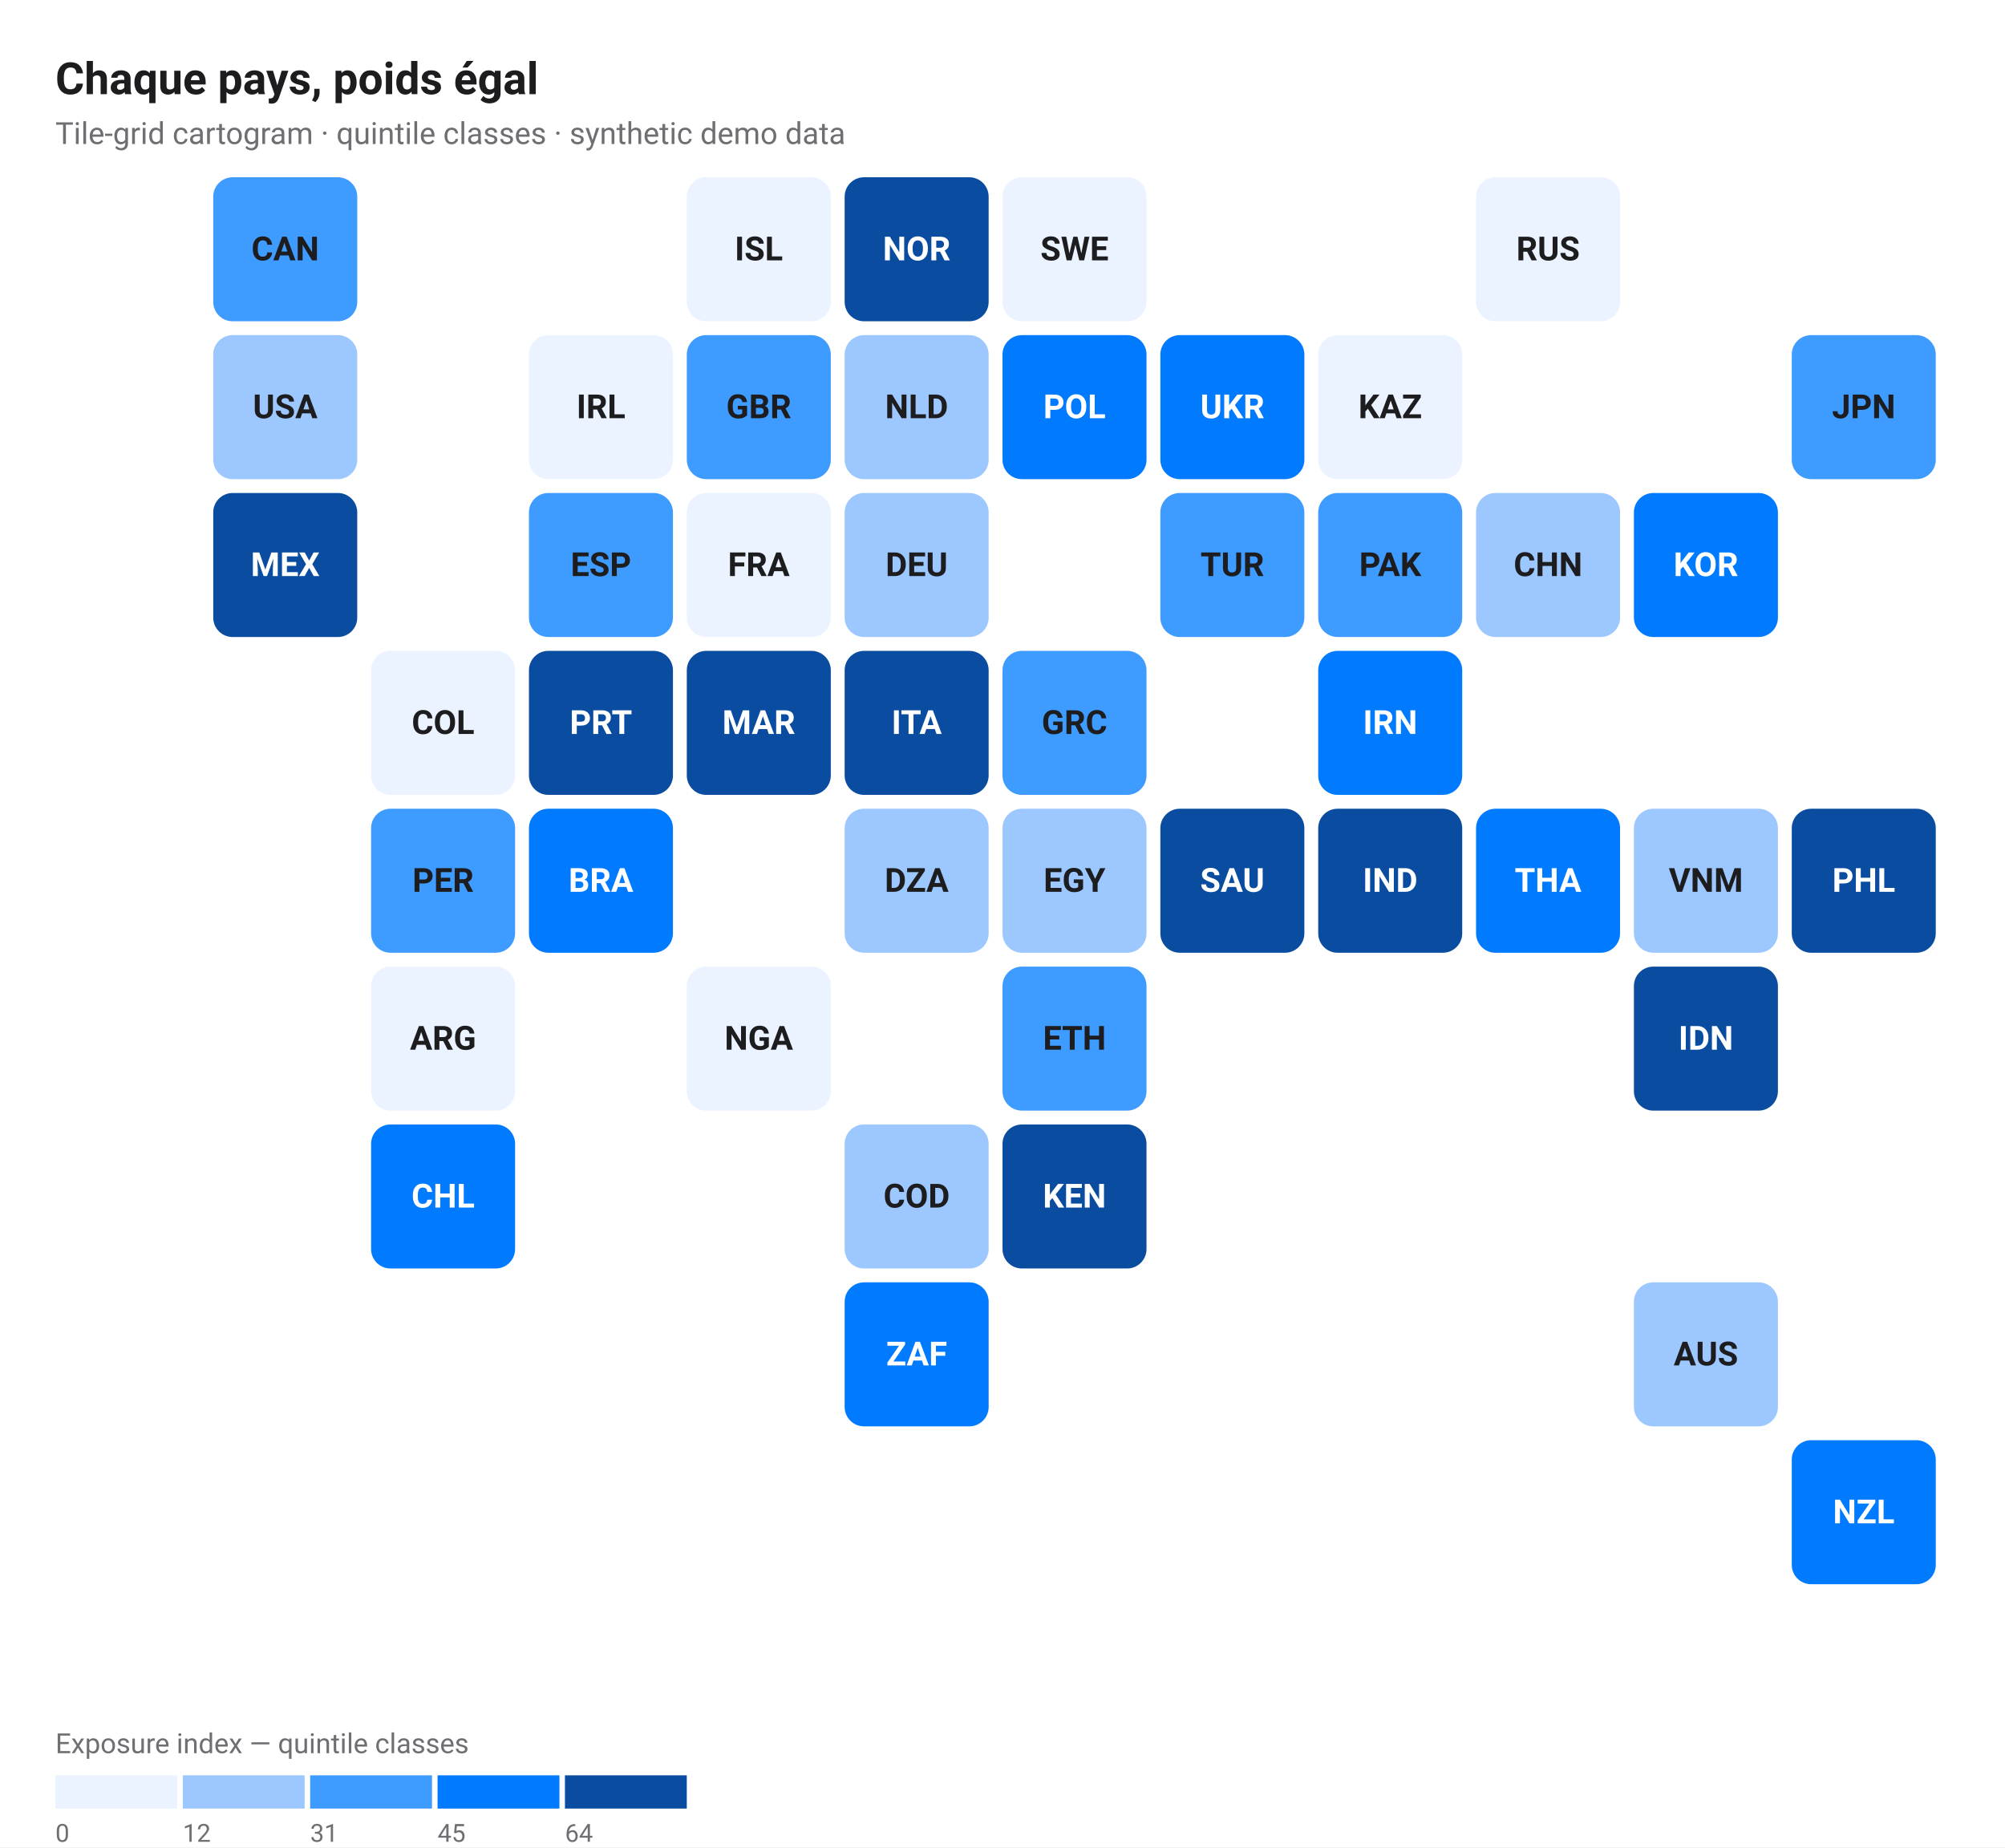
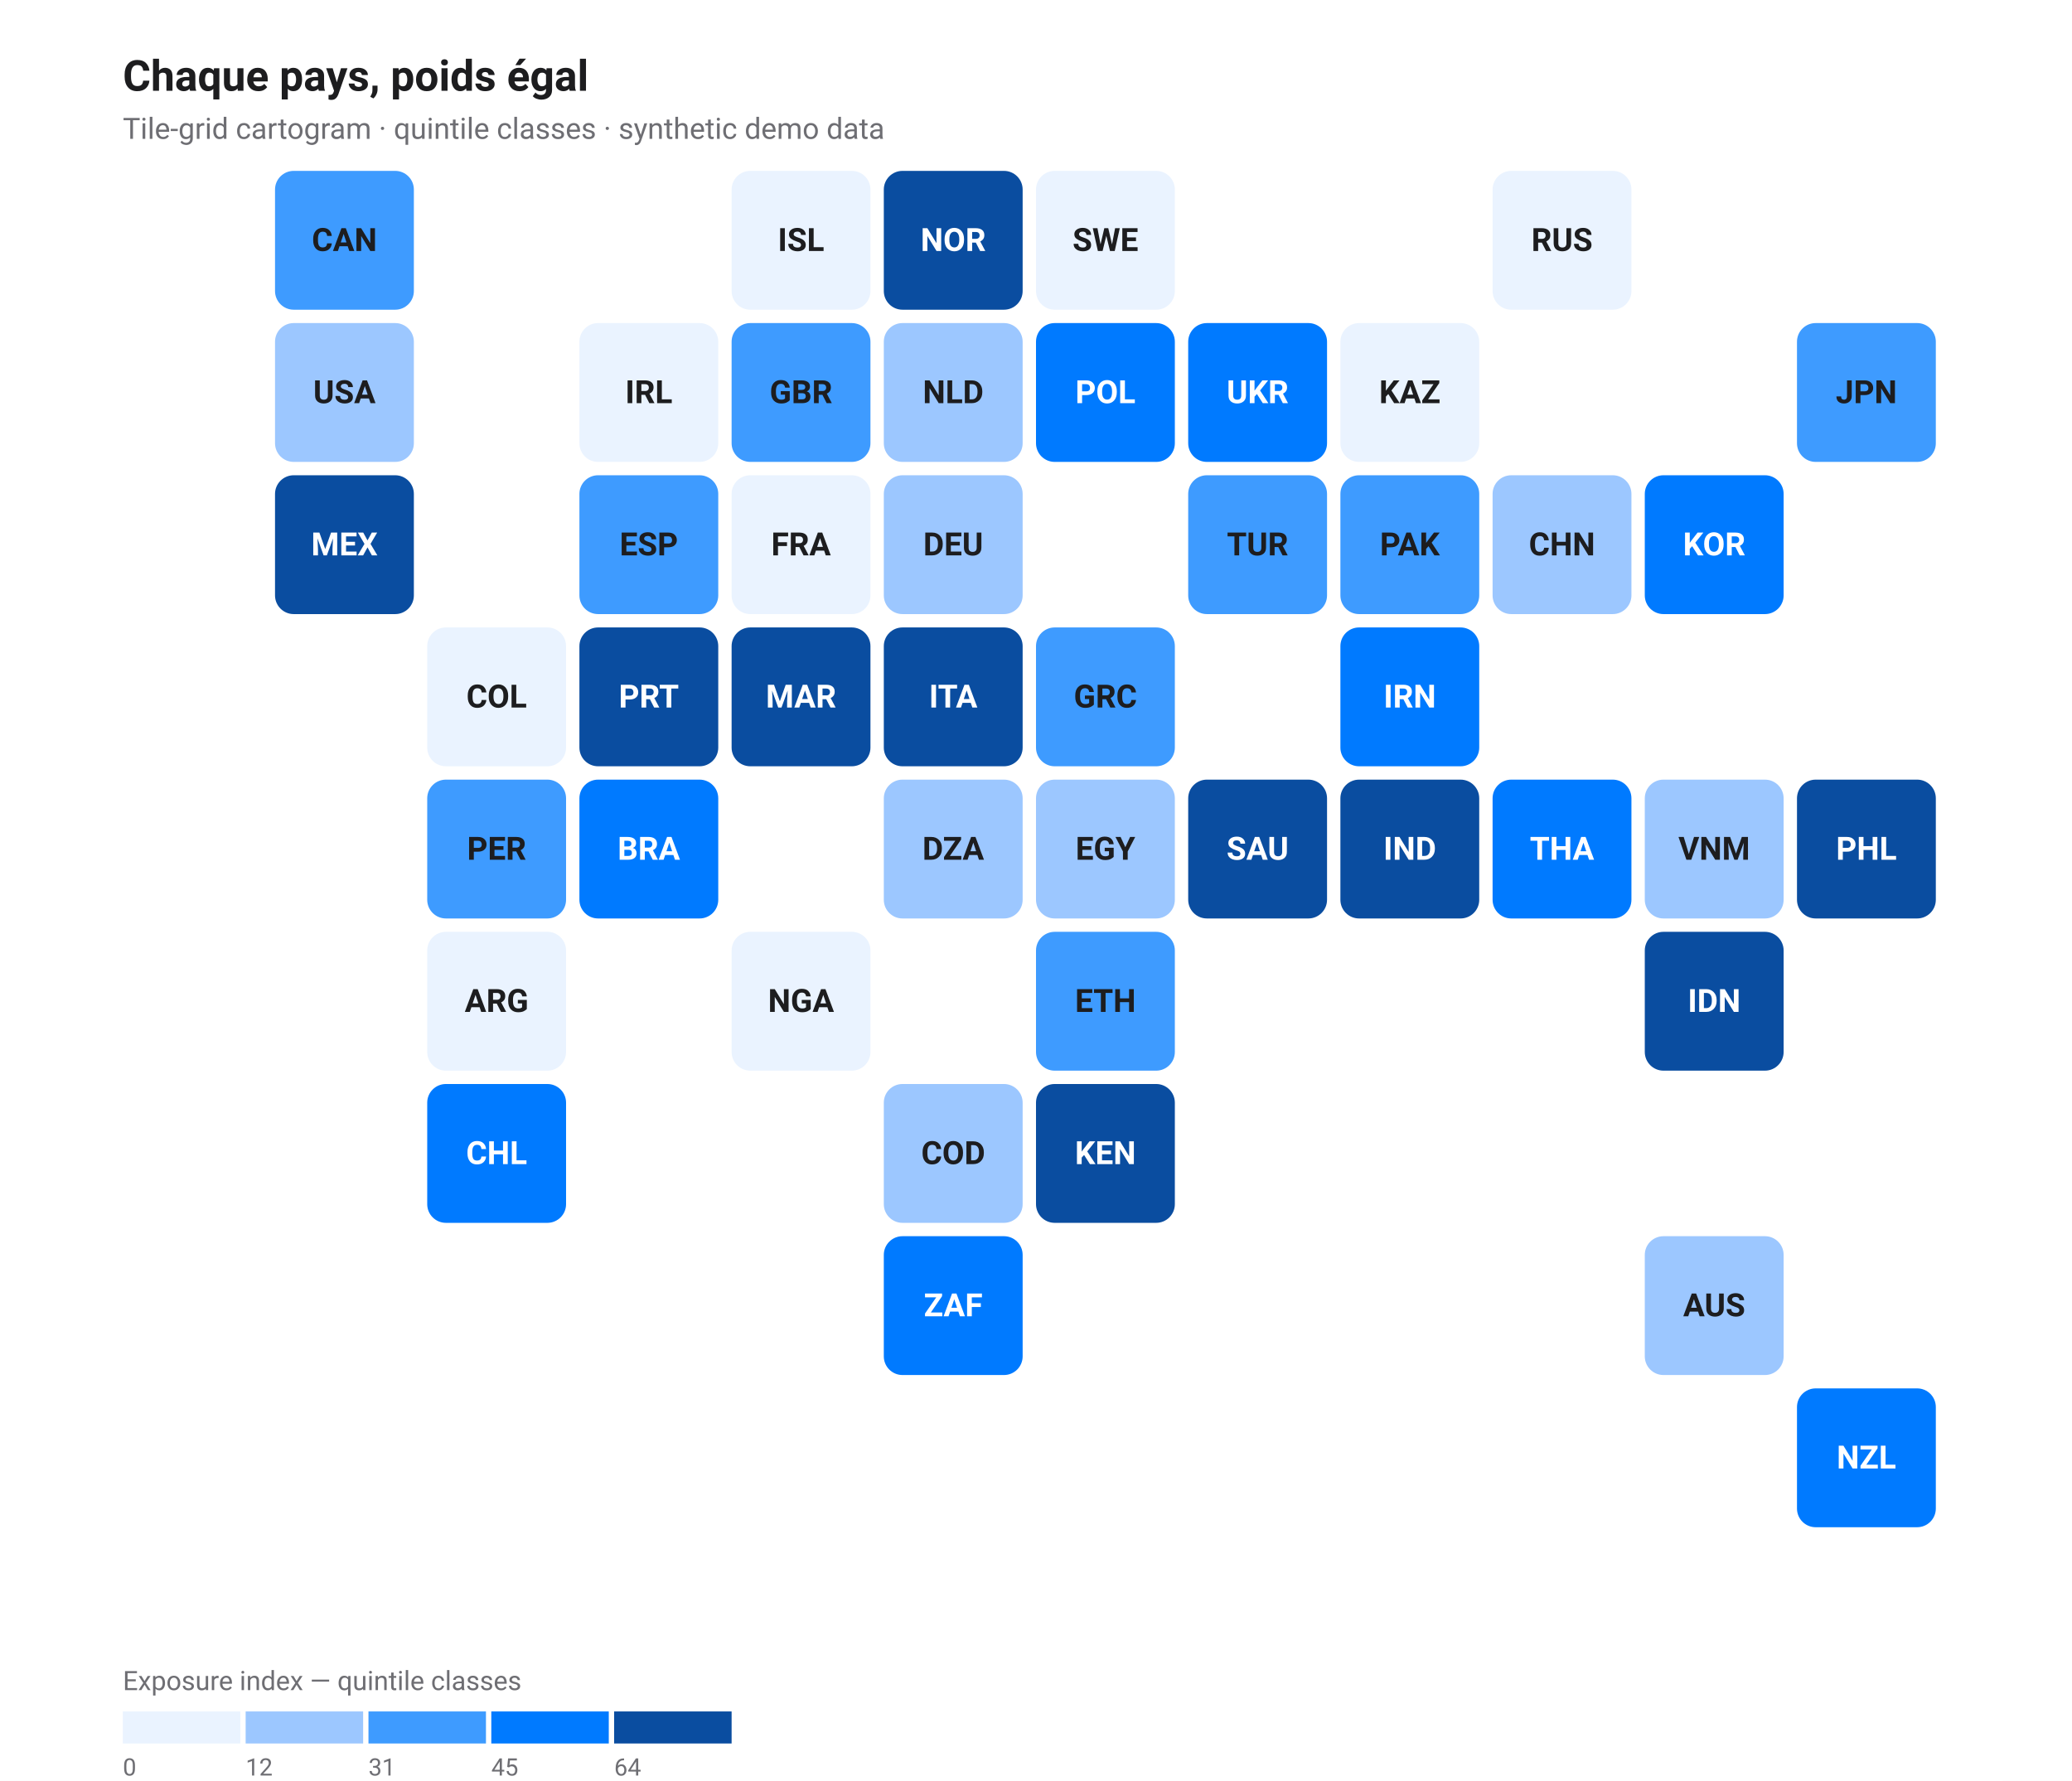
- <svg xmlns="http://www.w3.org/2000/svg" role="img" width="724" height="667" viewBox="0 0 724 667" font-family="Roboto, system-ui, sans-serif">
-   <style>
+ <svg xmlns="http://www.w3.org/2000/svg" role="img" width="776" height="667" viewBox="0 0 776 667" font-family="Roboto, system-ui, sans-serif">
+   <rect width="776" height="667" fill="#FFFFFF" />
+   <g transform="translate(26,0)">
+     <style>
@media (prefers-color-scheme: dark) {
  rect[fill="white"] { fill: #15181C; }
  text[fill="#1D1D1F"] { fill: #F5F5F7; }
  text[fill="#6E6E73"] { fill: #A1A1A6; }
}
@media (prefers-contrast: more) {
  g rect { stroke: #0B1220; stroke-width: 1; }
  text[fill="#6E6E73"] { fill: #3A3A3E; }
}
@media (forced-colors: active) {
  rect[fill="white"] { fill: Canvas; }
  g rect { stroke: CanvasText; stroke-width: 1; }
  text { fill: CanvasText; }
}
</style>
-   <rect width="724" height="667" fill="white" />
-   <text x="20" y="34" font-size="16" font-weight="700" fill="#1D1D1F">Chaque pays, poids égal</text>
-   <text x="20" y="52" font-size="11" fill="#6E6E73">Tile-grid cartogram · quintile classes · synthetic demo data</text>
-   <g>
-     <rect x="77" y="64" width="52" height="52" rx="7" fill="#3E9BFF" />
-     <text x="103.0" y="94.0" text-anchor="middle" font-size="12" font-weight="600" fill="#1D1D1F">CAN</text>
+     <rect width="724" height="667" fill="white" />
+     <text x="20" y="34" font-size="16" font-weight="700" fill="#1D1D1F">Chaque pays, poids égal</text>
+     <text x="20" y="52" font-size="11" fill="#6E6E73">Tile-grid cartogram · quintile classes · synthetic demo data</text>
+     <g>
+       <rect x="77" y="64" width="52" height="52" rx="7" fill="#3E9BFF" />
+       <text x="103.0" y="94.0" text-anchor="middle" font-size="12" font-weight="600" fill="#1D1D1F">CAN</text>
+     </g>
+     <g>
+       <rect x="77" y="121" width="52" height="52" rx="7" fill="#9CC7FF" />
+       <text x="103.0" y="151.0" text-anchor="middle" font-size="12" font-weight="600" fill="#1D1D1F">USA</text>
+     </g>
+     <g>
+       <rect x="77" y="178" width="52" height="52" rx="7" fill="#0A4DA0" />
+       <text x="103.0" y="208.0" text-anchor="middle" font-size="12" font-weight="600" fill="white">MEX</text>
+     </g>
+     <g>
+       <rect x="134" y="235" width="52" height="52" rx="7" fill="#EAF3FF" />
+       <text x="160.0" y="265.0" text-anchor="middle" font-size="12" font-weight="600" fill="#1D1D1F">COL</text>
+     </g>
+     <g>
+       <rect x="191" y="292" width="52" height="52" rx="7" fill="#007AFF" />
+       <text x="217.0" y="322.0" text-anchor="middle" font-size="12" font-weight="600" fill="white">BRA</text>
+     </g>
+     <g>
+       <rect x="134" y="292" width="52" height="52" rx="7" fill="#3E9BFF" />
+       <text x="160.0" y="322.0" text-anchor="middle" font-size="12" font-weight="600" fill="#1D1D1F">PER</text>
+     </g>
+     <g>
+       <rect x="134" y="349" width="52" height="52" rx="7" fill="#EAF3FF" />
+       <text x="160.0" y="379.0" text-anchor="middle" font-size="12" font-weight="600" fill="#1D1D1F">ARG</text>
+     </g>
+     <g>
+       <rect x="134" y="406" width="52" height="52" rx="7" fill="#007AFF" />
+       <text x="160.0" y="436.0" text-anchor="middle" font-size="12" font-weight="600" fill="white">CHL</text>
+     </g>
+     <g>
+       <rect x="248" y="64" width="52" height="52" rx="7" fill="#EAF3FF" />
+       <text x="274.0" y="94.0" text-anchor="middle" font-size="12" font-weight="600" fill="#1D1D1F">ISL</text>
+     </g>
+     <g>
+       <rect x="248" y="121" width="52" height="52" rx="7" fill="#3E9BFF" />
+       <text x="274.0" y="151.0" text-anchor="middle" font-size="12" font-weight="600" fill="#1D1D1F">GBR</text>
+     </g>
+     <g>
+       <rect x="191" y="121" width="52" height="52" rx="7" fill="#EAF3FF" />
+       <text x="217.0" y="151.0" text-anchor="middle" font-size="12" font-weight="600" fill="#1D1D1F">IRL</text>
+     </g>
+     <g>
+       <rect x="248" y="178" width="52" height="52" rx="7" fill="#EAF3FF" />
+       <text x="274.0" y="208.0" text-anchor="middle" font-size="12" font-weight="600" fill="#1D1D1F">FRA</text>
+     </g>
+     <g>
+       <rect x="191" y="178" width="52" height="52" rx="7" fill="#3E9BFF" />
+       <text x="217.0" y="208.0" text-anchor="middle" font-size="12" font-weight="600" fill="#1D1D1F">ESP</text>
+     </g>
+     <g>
+       <rect x="191" y="235" width="52" height="52" rx="7" fill="#0A4DA0" />
+       <text x="217.0" y="265.0" text-anchor="middle" font-size="12" font-weight="600" fill="white">PRT</text>
+     </g>
+     <g>
+       <rect x="305" y="121" width="52" height="52" rx="7" fill="#9CC7FF" />
+       <text x="331.0" y="151.0" text-anchor="middle" font-size="12" font-weight="600" fill="#1D1D1F">NLD</text>
+     </g>
+     <g>
+       <rect x="305" y="178" width="52" height="52" rx="7" fill="#9CC7FF" />
+       <text x="331.0" y="208.0" text-anchor="middle" font-size="12" font-weight="600" fill="#1D1D1F">DEU</text>
+     </g>
+     <g>
+       <rect x="362" y="121" width="52" height="52" rx="7" fill="#007AFF" />
+       <text x="388.0" y="151.0" text-anchor="middle" font-size="12" font-weight="600" fill="white">POL</text>
+     </g>
+     <g>
+       <rect x="305" y="235" width="52" height="52" rx="7" fill="#0A4DA0" />
+       <text x="331.0" y="265.0" text-anchor="middle" font-size="12" font-weight="600" fill="white">ITA</text>
+     </g>
+     <g>
+       <rect x="419" y="121" width="52" height="52" rx="7" fill="#007AFF" />
+       <text x="445.0" y="151.0" text-anchor="middle" font-size="12" font-weight="600" fill="white">UKR</text>
+     </g>
+     <g>
+       <rect x="362" y="235" width="52" height="52" rx="7" fill="#3E9BFF" />
+       <text x="388.0" y="265.0" text-anchor="middle" font-size="12" font-weight="600" fill="#1D1D1F">GRC</text>
+     </g>
+     <g>
+       <rect x="305" y="64" width="52" height="52" rx="7" fill="#0A4DA0" />
+       <text x="331.0" y="94.0" text-anchor="middle" font-size="12" font-weight="600" fill="white">NOR</text>
+     </g>
+     <g>
+       <rect x="362" y="64" width="52" height="52" rx="7" fill="#EAF3FF" />
+       <text x="388.0" y="94.0" text-anchor="middle" font-size="12" font-weight="600" fill="#1D1D1F">SWE</text>
+     </g>
+     <g>
+       <rect x="248" y="235" width="52" height="52" rx="7" fill="#0A4DA0" />
+       <text x="274.0" y="265.0" text-anchor="middle" font-size="12" font-weight="600" fill="white">MAR</text>
+     </g>
+     <g>
+       <rect x="305" y="292" width="52" height="52" rx="7" fill="#9CC7FF" />
+       <text x="331.0" y="322.0" text-anchor="middle" font-size="12" font-weight="600" fill="#1D1D1F">DZA</text>
+     </g>
+     <g>
+       <rect x="362" y="292" width="52" height="52" rx="7" fill="#9CC7FF" />
+       <text x="388.0" y="322.0" text-anchor="middle" font-size="12" font-weight="600" fill="#1D1D1F">EGY</text>
+     </g>
+     <g>
+       <rect x="248" y="349" width="52" height="52" rx="7" fill="#EAF3FF" />
+       <text x="274.0" y="379.0" text-anchor="middle" font-size="12" font-weight="600" fill="#1D1D1F">NGA</text>
+     </g>
+     <g>
+       <rect x="362" y="349" width="52" height="52" rx="7" fill="#3E9BFF" />
+       <text x="388.0" y="379.0" text-anchor="middle" font-size="12" font-weight="600" fill="#1D1D1F">ETH</text>
+     </g>
+     <g>
+       <rect x="362" y="406" width="52" height="52" rx="7" fill="#0A4DA0" />
+       <text x="388.0" y="436.0" text-anchor="middle" font-size="12" font-weight="600" fill="white">KEN</text>
+     </g>
+     <g>
+       <rect x="305" y="406" width="52" height="52" rx="7" fill="#9CC7FF" />
+       <text x="331.0" y="436.0" text-anchor="middle" font-size="12" font-weight="600" fill="#1D1D1F">COD</text>
+     </g>
+     <g>
+       <rect x="305" y="463" width="52" height="52" rx="7" fill="#007AFF" />
+       <text x="331.0" y="493.0" text-anchor="middle" font-size="12" font-weight="600" fill="white">ZAF</text>
+     </g>
+     <g>
+       <rect x="419" y="292" width="52" height="52" rx="7" fill="#0A4DA0" />
+       <text x="445.0" y="322.0" text-anchor="middle" font-size="12" font-weight="600" fill="white">SAU</text>
+     </g>
+     <g>
+       <rect x="419" y="178" width="52" height="52" rx="7" fill="#3E9BFF" />
+       <text x="445.0" y="208.0" text-anchor="middle" font-size="12" font-weight="600" fill="#1D1D1F">TUR</text>
+     </g>
+     <g>
+       <rect x="476" y="235" width="52" height="52" rx="7" fill="#007AFF" />
+       <text x="502.0" y="265.0" text-anchor="middle" font-size="12" font-weight="600" fill="white">IRN</text>
+     </g>
+     <g>
+       <rect x="533" y="64" width="52" height="52" rx="7" fill="#EAF3FF" />
+       <text x="559.0" y="94.0" text-anchor="middle" font-size="12" font-weight="600" fill="#1D1D1F">RUS</text>
+     </g>
+     <g>
+       <rect x="476" y="121" width="52" height="52" rx="7" fill="#EAF3FF" />
+       <text x="502.0" y="151.0" text-anchor="middle" font-size="12" font-weight="600" fill="#1D1D1F">KAZ</text>
+     </g>
+     <g>
+       <rect x="533" y="178" width="52" height="52" rx="7" fill="#9CC7FF" />
+       <text x="559.0" y="208.0" text-anchor="middle" font-size="12" font-weight="600" fill="#1D1D1F">CHN</text>
+     </g>
+     <g>
+       <rect x="476" y="292" width="52" height="52" rx="7" fill="#0A4DA0" />
+       <text x="502.0" y="322.0" text-anchor="middle" font-size="12" font-weight="600" fill="white">IND</text>
+     </g>
+     <g>
+       <rect x="476" y="178" width="52" height="52" rx="7" fill="#3E9BFF" />
+       <text x="502.0" y="208.0" text-anchor="middle" font-size="12" font-weight="600" fill="#1D1D1F">PAK</text>
+     </g>
+     <g>
+       <rect x="647" y="121" width="52" height="52" rx="7" fill="#3E9BFF" />
+       <text x="673.0" y="151.0" text-anchor="middle" font-size="12" font-weight="600" fill="#1D1D1F">JPN</text>
+     </g>
+     <g>
+       <rect x="590" y="178" width="52" height="52" rx="7" fill="#007AFF" />
+       <text x="616.0" y="208.0" text-anchor="middle" font-size="12" font-weight="600" fill="white">KOR</text>
+     </g>
+     <g>
+       <rect x="533" y="292" width="52" height="52" rx="7" fill="#007AFF" />
+       <text x="559.0" y="322.0" text-anchor="middle" font-size="12" font-weight="600" fill="white">THA</text>
+     </g>
+     <g>
+       <rect x="590" y="292" width="52" height="52" rx="7" fill="#9CC7FF" />
+       <text x="616.0" y="322.0" text-anchor="middle" font-size="12" font-weight="600" fill="#1D1D1F">VNM</text>
+     </g>
+     <g>
+       <rect x="590" y="349" width="52" height="52" rx="7" fill="#0A4DA0" />
+       <text x="616.0" y="379.0" text-anchor="middle" font-size="12" font-weight="600" fill="white">IDN</text>
+     </g>
+     <g>
+       <rect x="647" y="292" width="52" height="52" rx="7" fill="#0A4DA0" />
+       <text x="673.0" y="322.0" text-anchor="middle" font-size="12" font-weight="600" fill="white">PHL</text>
+     </g>
+     <g>
+       <rect x="590" y="463" width="52" height="52" rx="7" fill="#9CC7FF" />
+       <text x="616.0" y="493.0" text-anchor="middle" font-size="12" font-weight="600" fill="#1D1D1F">AUS</text>
+     </g>
+     <g>
+       <rect x="647" y="520" width="52" height="52" rx="7" fill="#007AFF" />
+       <text x="673.0" y="550.0" text-anchor="middle" font-size="12" font-weight="600" fill="white">NZL</text>
+     </g>
+     <text x="20" y="633" font-size="10" fill="#6E6E73">Exposure index — quintile classes</text>
+     <rect x="20" y="641" width="44" height="12" fill="#EAF3FF" />
+     <text x="20" y="665" font-size="9" fill="#6E6E73">0</text>
+     <rect x="66" y="641" width="44" height="12" fill="#9CC7FF" />
+     <text x="66" y="665" font-size="9" fill="#6E6E73">12</text>
+     <rect x="112" y="641" width="44" height="12" fill="#3E9BFF" />
+     <text x="112" y="665" font-size="9" fill="#6E6E73">31</text>
+     <rect x="158" y="641" width="44" height="12" fill="#007AFF" />
+     <text x="158" y="665" font-size="9" fill="#6E6E73">45</text>
+     <rect x="204" y="641" width="44" height="12" fill="#0A4DA0" />
+     <text x="204" y="665" font-size="9" fill="#6E6E73">64</text>
  </g>
-   <g>
-     <rect x="77" y="121" width="52" height="52" rx="7" fill="#9CC7FF" />
-     <text x="103.0" y="151.0" text-anchor="middle" font-size="12" font-weight="600" fill="#1D1D1F">USA</text>
-   </g>
-   <g>
-     <rect x="77" y="178" width="52" height="52" rx="7" fill="#0A4DA0" />
-     <text x="103.0" y="208.0" text-anchor="middle" font-size="12" font-weight="600" fill="white">MEX</text>
-   </g>
-   <g>
-     <rect x="134" y="235" width="52" height="52" rx="7" fill="#EAF3FF" />
-     <text x="160.0" y="265.0" text-anchor="middle" font-size="12" font-weight="600" fill="#1D1D1F">COL</text>
-   </g>
-   <g>
-     <rect x="191" y="292" width="52" height="52" rx="7" fill="#007AFF" />
-     <text x="217.0" y="322.0" text-anchor="middle" font-size="12" font-weight="600" fill="white">BRA</text>
-   </g>
-   <g>
-     <rect x="134" y="292" width="52" height="52" rx="7" fill="#3E9BFF" />
-     <text x="160.0" y="322.0" text-anchor="middle" font-size="12" font-weight="600" fill="#1D1D1F">PER</text>
-   </g>
-   <g>
-     <rect x="134" y="349" width="52" height="52" rx="7" fill="#EAF3FF" />
-     <text x="160.0" y="379.0" text-anchor="middle" font-size="12" font-weight="600" fill="#1D1D1F">ARG</text>
-   </g>
-   <g>
-     <rect x="134" y="406" width="52" height="52" rx="7" fill="#007AFF" />
-     <text x="160.0" y="436.0" text-anchor="middle" font-size="12" font-weight="600" fill="white">CHL</text>
-   </g>
-   <g>
-     <rect x="248" y="64" width="52" height="52" rx="7" fill="#EAF3FF" />
-     <text x="274.0" y="94.0" text-anchor="middle" font-size="12" font-weight="600" fill="#1D1D1F">ISL</text>
-   </g>
-   <g>
-     <rect x="248" y="121" width="52" height="52" rx="7" fill="#3E9BFF" />
-     <text x="274.0" y="151.0" text-anchor="middle" font-size="12" font-weight="600" fill="#1D1D1F">GBR</text>
-   </g>
-   <g>
-     <rect x="191" y="121" width="52" height="52" rx="7" fill="#EAF3FF" />
-     <text x="217.0" y="151.0" text-anchor="middle" font-size="12" font-weight="600" fill="#1D1D1F">IRL</text>
-   </g>
-   <g>
-     <rect x="248" y="178" width="52" height="52" rx="7" fill="#EAF3FF" />
-     <text x="274.0" y="208.0" text-anchor="middle" font-size="12" font-weight="600" fill="#1D1D1F">FRA</text>
-   </g>
-   <g>
-     <rect x="191" y="178" width="52" height="52" rx="7" fill="#3E9BFF" />
-     <text x="217.0" y="208.0" text-anchor="middle" font-size="12" font-weight="600" fill="#1D1D1F">ESP</text>
-   </g>
-   <g>
-     <rect x="191" y="235" width="52" height="52" rx="7" fill="#0A4DA0" />
-     <text x="217.0" y="265.0" text-anchor="middle" font-size="12" font-weight="600" fill="white">PRT</text>
-   </g>
-   <g>
-     <rect x="305" y="121" width="52" height="52" rx="7" fill="#9CC7FF" />
-     <text x="331.0" y="151.0" text-anchor="middle" font-size="12" font-weight="600" fill="#1D1D1F">NLD</text>
-   </g>
-   <g>
-     <rect x="305" y="178" width="52" height="52" rx="7" fill="#9CC7FF" />
-     <text x="331.0" y="208.0" text-anchor="middle" font-size="12" font-weight="600" fill="#1D1D1F">DEU</text>
-   </g>
-   <g>
-     <rect x="362" y="121" width="52" height="52" rx="7" fill="#007AFF" />
-     <text x="388.0" y="151.0" text-anchor="middle" font-size="12" font-weight="600" fill="white">POL</text>
-   </g>
-   <g>
-     <rect x="305" y="235" width="52" height="52" rx="7" fill="#0A4DA0" />
-     <text x="331.0" y="265.0" text-anchor="middle" font-size="12" font-weight="600" fill="white">ITA</text>
-   </g>
-   <g>
-     <rect x="419" y="121" width="52" height="52" rx="7" fill="#007AFF" />
-     <text x="445.0" y="151.0" text-anchor="middle" font-size="12" font-weight="600" fill="white">UKR</text>
-   </g>
-   <g>
-     <rect x="362" y="235" width="52" height="52" rx="7" fill="#3E9BFF" />
-     <text x="388.0" y="265.0" text-anchor="middle" font-size="12" font-weight="600" fill="#1D1D1F">GRC</text>
-   </g>
-   <g>
-     <rect x="305" y="64" width="52" height="52" rx="7" fill="#0A4DA0" />
-     <text x="331.0" y="94.0" text-anchor="middle" font-size="12" font-weight="600" fill="white">NOR</text>
-   </g>
-   <g>
-     <rect x="362" y="64" width="52" height="52" rx="7" fill="#EAF3FF" />
-     <text x="388.0" y="94.0" text-anchor="middle" font-size="12" font-weight="600" fill="#1D1D1F">SWE</text>
-   </g>
-   <g>
-     <rect x="248" y="235" width="52" height="52" rx="7" fill="#0A4DA0" />
-     <text x="274.0" y="265.0" text-anchor="middle" font-size="12" font-weight="600" fill="white">MAR</text>
-   </g>
-   <g>
-     <rect x="305" y="292" width="52" height="52" rx="7" fill="#9CC7FF" />
-     <text x="331.0" y="322.0" text-anchor="middle" font-size="12" font-weight="600" fill="#1D1D1F">DZA</text>
-   </g>
-   <g>
-     <rect x="362" y="292" width="52" height="52" rx="7" fill="#9CC7FF" />
-     <text x="388.0" y="322.0" text-anchor="middle" font-size="12" font-weight="600" fill="#1D1D1F">EGY</text>
-   </g>
-   <g>
-     <rect x="248" y="349" width="52" height="52" rx="7" fill="#EAF3FF" />
-     <text x="274.0" y="379.0" text-anchor="middle" font-size="12" font-weight="600" fill="#1D1D1F">NGA</text>
-   </g>
-   <g>
-     <rect x="362" y="349" width="52" height="52" rx="7" fill="#3E9BFF" />
-     <text x="388.0" y="379.0" text-anchor="middle" font-size="12" font-weight="600" fill="#1D1D1F">ETH</text>
-   </g>
-   <g>
-     <rect x="362" y="406" width="52" height="52" rx="7" fill="#0A4DA0" />
-     <text x="388.0" y="436.0" text-anchor="middle" font-size="12" font-weight="600" fill="white">KEN</text>
-   </g>
-   <g>
-     <rect x="305" y="406" width="52" height="52" rx="7" fill="#9CC7FF" />
-     <text x="331.0" y="436.0" text-anchor="middle" font-size="12" font-weight="600" fill="#1D1D1F">COD</text>
-   </g>
-   <g>
-     <rect x="305" y="463" width="52" height="52" rx="7" fill="#007AFF" />
-     <text x="331.0" y="493.0" text-anchor="middle" font-size="12" font-weight="600" fill="white">ZAF</text>
-   </g>
-   <g>
-     <rect x="419" y="292" width="52" height="52" rx="7" fill="#0A4DA0" />
-     <text x="445.0" y="322.0" text-anchor="middle" font-size="12" font-weight="600" fill="white">SAU</text>
-   </g>
-   <g>
-     <rect x="419" y="178" width="52" height="52" rx="7" fill="#3E9BFF" />
-     <text x="445.0" y="208.0" text-anchor="middle" font-size="12" font-weight="600" fill="#1D1D1F">TUR</text>
-   </g>
-   <g>
-     <rect x="476" y="235" width="52" height="52" rx="7" fill="#007AFF" />
-     <text x="502.0" y="265.0" text-anchor="middle" font-size="12" font-weight="600" fill="white">IRN</text>
-   </g>
-   <g>
-     <rect x="533" y="64" width="52" height="52" rx="7" fill="#EAF3FF" />
-     <text x="559.0" y="94.0" text-anchor="middle" font-size="12" font-weight="600" fill="#1D1D1F">RUS</text>
-   </g>
-   <g>
-     <rect x="476" y="121" width="52" height="52" rx="7" fill="#EAF3FF" />
-     <text x="502.0" y="151.0" text-anchor="middle" font-size="12" font-weight="600" fill="#1D1D1F">KAZ</text>
-   </g>
-   <g>
-     <rect x="533" y="178" width="52" height="52" rx="7" fill="#9CC7FF" />
-     <text x="559.0" y="208.0" text-anchor="middle" font-size="12" font-weight="600" fill="#1D1D1F">CHN</text>
-   </g>
-   <g>
-     <rect x="476" y="292" width="52" height="52" rx="7" fill="#0A4DA0" />
-     <text x="502.0" y="322.0" text-anchor="middle" font-size="12" font-weight="600" fill="white">IND</text>
-   </g>
-   <g>
-     <rect x="476" y="178" width="52" height="52" rx="7" fill="#3E9BFF" />
-     <text x="502.0" y="208.0" text-anchor="middle" font-size="12" font-weight="600" fill="#1D1D1F">PAK</text>
-   </g>
-   <g>
-     <rect x="647" y="121" width="52" height="52" rx="7" fill="#3E9BFF" />
-     <text x="673.0" y="151.0" text-anchor="middle" font-size="12" font-weight="600" fill="#1D1D1F">JPN</text>
-   </g>
-   <g>
-     <rect x="590" y="178" width="52" height="52" rx="7" fill="#007AFF" />
-     <text x="616.0" y="208.0" text-anchor="middle" font-size="12" font-weight="600" fill="white">KOR</text>
-   </g>
-   <g>
-     <rect x="533" y="292" width="52" height="52" rx="7" fill="#007AFF" />
-     <text x="559.0" y="322.0" text-anchor="middle" font-size="12" font-weight="600" fill="white">THA</text>
-   </g>
-   <g>
-     <rect x="590" y="292" width="52" height="52" rx="7" fill="#9CC7FF" />
-     <text x="616.0" y="322.0" text-anchor="middle" font-size="12" font-weight="600" fill="#1D1D1F">VNM</text>
-   </g>
-   <g>
-     <rect x="590" y="349" width="52" height="52" rx="7" fill="#0A4DA0" />
-     <text x="616.0" y="379.0" text-anchor="middle" font-size="12" font-weight="600" fill="white">IDN</text>
-   </g>
-   <g>
-     <rect x="647" y="292" width="52" height="52" rx="7" fill="#0A4DA0" />
-     <text x="673.0" y="322.0" text-anchor="middle" font-size="12" font-weight="600" fill="white">PHL</text>
-   </g>
-   <g>
-     <rect x="590" y="463" width="52" height="52" rx="7" fill="#9CC7FF" />
-     <text x="616.0" y="493.0" text-anchor="middle" font-size="12" font-weight="600" fill="#1D1D1F">AUS</text>
-   </g>
-   <g>
-     <rect x="647" y="520" width="52" height="52" rx="7" fill="#007AFF" />
-     <text x="673.0" y="550.0" text-anchor="middle" font-size="12" font-weight="600" fill="white">NZL</text>
-   </g>
-   <text x="20" y="633" font-size="10" fill="#6E6E73">Exposure index — quintile classes</text>
-   <rect x="20" y="641" width="44" height="12" fill="#EAF3FF" />
-   <text x="20" y="665" font-size="9" fill="#6E6E73">0</text>
-   <rect x="66" y="641" width="44" height="12" fill="#9CC7FF" />
-   <text x="66" y="665" font-size="9" fill="#6E6E73">12</text>
-   <rect x="112" y="641" width="44" height="12" fill="#3E9BFF" />
-   <text x="112" y="665" font-size="9" fill="#6E6E73">31</text>
-   <rect x="158" y="641" width="44" height="12" fill="#007AFF" />
-   <text x="158" y="665" font-size="9" fill="#6E6E73">45</text>
-   <rect x="204" y="641" width="44" height="12" fill="#0A4DA0" />
-   <text x="204" y="665" font-size="9" fill="#6E6E73">64</text>
</svg>
